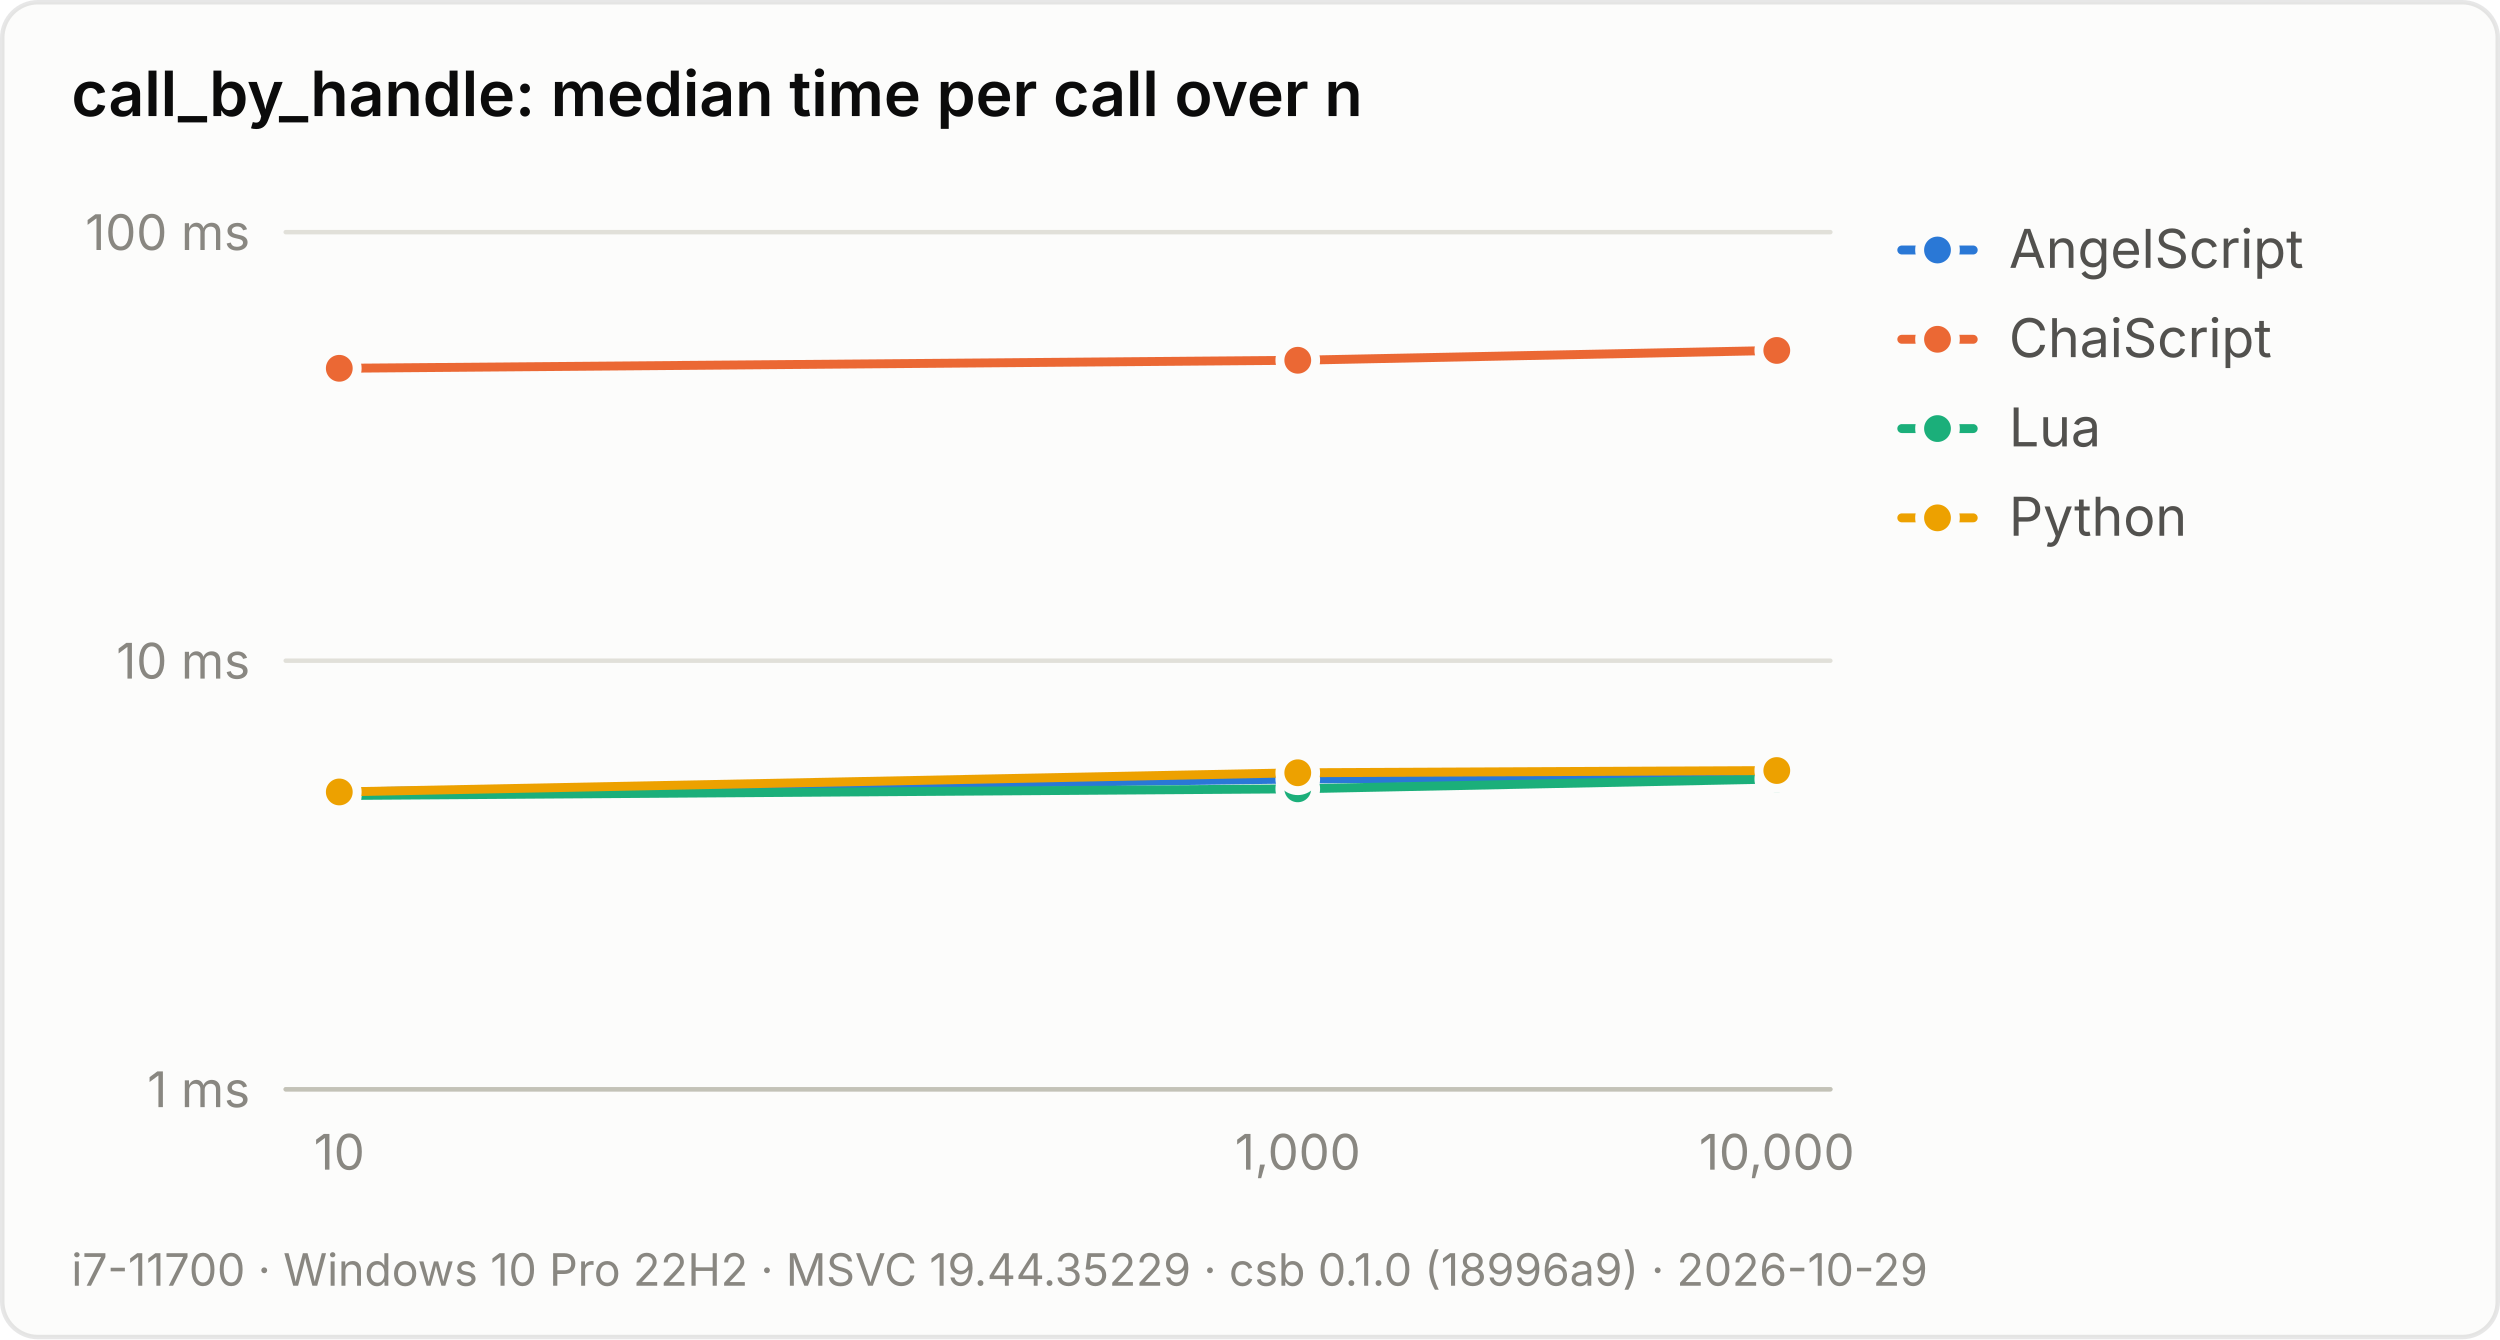
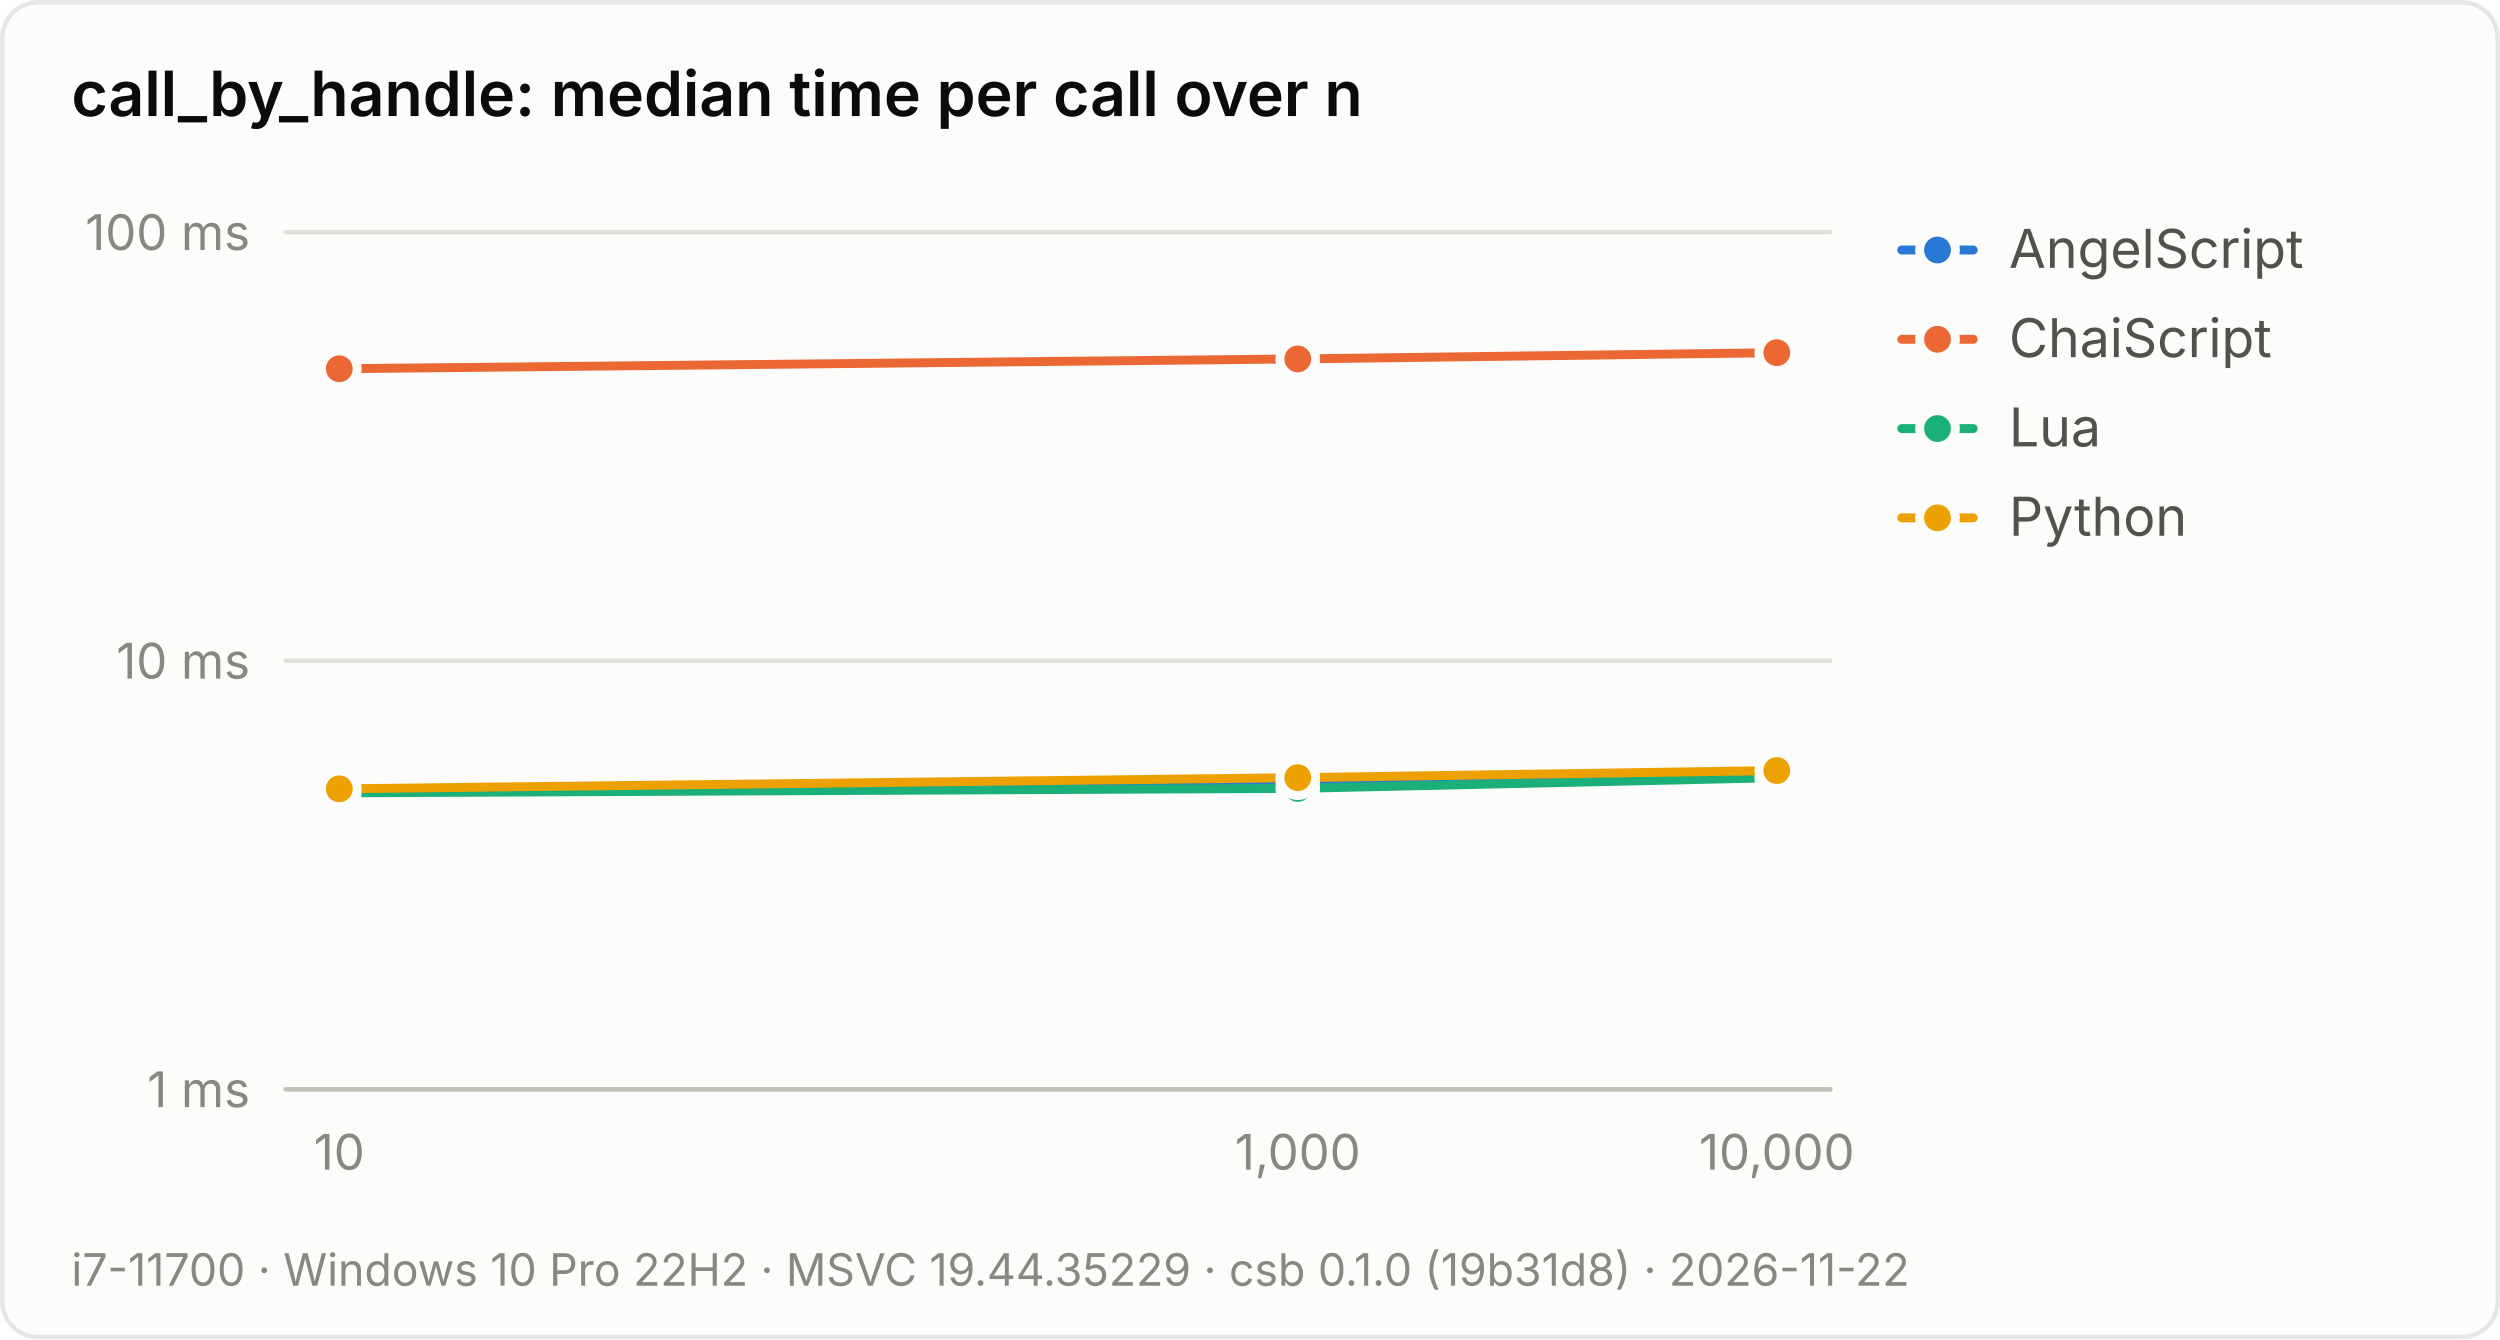
<svg xmlns="http://www.w3.org/2000/svg" width="560" height="300" viewBox="0 0 560 300" font-family="system-ui, -apple-system, &quot;Segoe UI&quot;, sans-serif" role="img">
  <rect x="0.5" y="0.5" width="559" height="299" rx="8" fill="#fcfcfb" stroke="rgba(11,11,11,0.10)" />
  <text x="16.0" y="26.0" font-size="14" fill="#0b0b0b" text-anchor="start" font-weight="600">call_by_handle: median time per call over n</text>
  <line x1="64.0" y1="244.0" x2="410.0" y2="244.0" stroke="#e1e0d9" stroke-width="1.0" stroke-linecap="round" />
  <text x="56.0" y="248.0" font-size="11" fill="#898781" text-anchor="end">1 ms</text>
  <line x1="64.0" y1="148.0" x2="410.0" y2="148.0" stroke="#e1e0d9" stroke-width="1.0" stroke-linecap="round" />
  <text x="56.0" y="152.0" font-size="11" fill="#898781" text-anchor="end">10 ms</text>
  <line x1="64.0" y1="52.0" x2="410.0" y2="52.0" stroke="#e1e0d9" stroke-width="1.0" stroke-linecap="round" />
  <text x="56.0" y="56.0" font-size="11" fill="#898781" text-anchor="end">100 ms</text>
  <line x1="64.0" y1="244.0" x2="410.0" y2="244.0" stroke="#c3c2b7" stroke-width="1.0" stroke-linecap="round" />
  <text x="76.0" y="262.0" font-size="11" fill="#898781" text-anchor="middle">10</text>
  <text x="290.7" y="262.0" font-size="11" fill="#898781" text-anchor="middle">1,000</text>
  <text x="398.0" y="262.0" font-size="11" fill="#898781" text-anchor="middle">10,000</text>
-   <polyline points="76.0,177.4 290.7,174.5 398.0,173.9" fill="none" stroke="#2a78d6" stroke-width="2.0" stroke-linejoin="round" stroke-linecap="round" />
-   <circle cx="76.0" cy="177.4" r="4.0" fill="#2a78d6" stroke="#fcfcfb" stroke-width="2" />
-   <circle cx="290.7" cy="174.5" r="4.0" fill="#2a78d6" stroke="#fcfcfb" stroke-width="2" />
-   <circle cx="398.0" cy="173.9" r="4.0" fill="#2a78d6" stroke="#fcfcfb" stroke-width="2" />
+   <polyline points="76.0,177.2 290.7,174.9 398.0,174.0" fill="none" stroke="#2a78d6" stroke-width="2.0" stroke-linejoin="round" stroke-linecap="round" />
+   <circle cx="76.0" cy="177.2" r="4.0" fill="#2a78d6" stroke="#fcfcfb" stroke-width="2" />
+   <circle cx="290.7" cy="174.9" r="4.0" fill="#2a78d6" stroke="#fcfcfb" stroke-width="2" />
+   <circle cx="398.0" cy="174.0" r="4.0" fill="#2a78d6" stroke="#fcfcfb" stroke-width="2" />
  <line x1="426.0" y1="56.0" x2="442.0" y2="56.0" stroke="#2a78d6" stroke-width="2" stroke-linecap="round" />
  <circle cx="434.0" cy="56.0" r="4.0" fill="#2a78d6" stroke="#fcfcfb" stroke-width="2" />
  <text x="450.0" y="60.0" font-size="12" fill="#52514e" text-anchor="start">AngelScript</text>
-   <polyline points="76.0,82.5 290.7,80.7 398.0,78.5" fill="none" stroke="#eb6834" stroke-width="2.0" stroke-linejoin="round" stroke-linecap="round" />
-   <circle cx="76.0" cy="82.5" r="4.0" fill="#eb6834" stroke="#fcfcfb" stroke-width="2" />
-   <circle cx="290.7" cy="80.7" r="4.0" fill="#eb6834" stroke="#fcfcfb" stroke-width="2" />
-   <circle cx="398.0" cy="78.5" r="4.0" fill="#eb6834" stroke="#fcfcfb" stroke-width="2" />
+   <polyline points="76.0,82.6 290.7,80.4 398.0,79.0" fill="none" stroke="#eb6834" stroke-width="2.0" stroke-linejoin="round" stroke-linecap="round" />
+   <circle cx="76.0" cy="82.6" r="4.0" fill="#eb6834" stroke="#fcfcfb" stroke-width="2" />
+   <circle cx="290.7" cy="80.4" r="4.0" fill="#eb6834" stroke="#fcfcfb" stroke-width="2" />
+   <circle cx="398.0" cy="79.0" r="4.0" fill="#eb6834" stroke="#fcfcfb" stroke-width="2" />
  <line x1="426.0" y1="76.0" x2="442.0" y2="76.0" stroke="#eb6834" stroke-width="2" stroke-linecap="round" />
  <circle cx="434.0" cy="76.0" r="4.0" fill="#eb6834" stroke="#fcfcfb" stroke-width="2" />
  <text x="450.0" y="80.0" font-size="12" fill="#52514e" text-anchor="start">ChaiScript</text>
-   <polyline points="76.0,178.2 290.7,176.7 398.0,174.5" fill="none" stroke="#1baf7a" stroke-width="2.0" stroke-linejoin="round" stroke-linecap="round" />
-   <circle cx="76.0" cy="178.2" r="4.0" fill="#1baf7a" stroke="#fcfcfb" stroke-width="2" />
-   <circle cx="290.7" cy="176.7" r="4.0" fill="#1baf7a" stroke="#fcfcfb" stroke-width="2" />
-   <circle cx="398.0" cy="174.5" r="4.0" fill="#1baf7a" stroke="#fcfcfb" stroke-width="2" />
+   <polyline points="76.0,177.6 290.7,176.6 398.0,174.2" fill="none" stroke="#1baf7a" stroke-width="2.0" stroke-linejoin="round" stroke-linecap="round" />
+   <circle cx="76.0" cy="177.6" r="4.0" fill="#1baf7a" stroke="#fcfcfb" stroke-width="2" />
+   <circle cx="290.7" cy="176.6" r="4.0" fill="#1baf7a" stroke="#fcfcfb" stroke-width="2" />
+   <circle cx="398.0" cy="174.2" r="4.0" fill="#1baf7a" stroke="#fcfcfb" stroke-width="2" />
  <line x1="426.0" y1="96.0" x2="442.0" y2="96.0" stroke="#1baf7a" stroke-width="2" stroke-linecap="round" />
  <circle cx="434.0" cy="96.0" r="4.0" fill="#1baf7a" stroke="#fcfcfb" stroke-width="2" />
  <text x="450.0" y="100.0" font-size="12" fill="#52514e" text-anchor="start">Lua</text>
-   <polyline points="76.0,177.4 290.7,173.1 398.0,172.6" fill="none" stroke="#eda100" stroke-width="2.0" stroke-linejoin="round" stroke-linecap="round" />
-   <circle cx="76.0" cy="177.4" r="4.0" fill="#eda100" stroke="#fcfcfb" stroke-width="2" />
-   <circle cx="290.7" cy="173.1" r="4.0" fill="#eda100" stroke="#fcfcfb" stroke-width="2" />
+   <polyline points="76.0,176.7 290.7,174.2 398.0,172.6" fill="none" stroke="#eda100" stroke-width="2.0" stroke-linejoin="round" stroke-linecap="round" />
+   <circle cx="76.0" cy="176.7" r="4.0" fill="#eda100" stroke="#fcfcfb" stroke-width="2" />
+   <circle cx="290.7" cy="174.2" r="4.0" fill="#eda100" stroke="#fcfcfb" stroke-width="2" />
  <circle cx="398.0" cy="172.6" r="4.0" fill="#eda100" stroke="#fcfcfb" stroke-width="2" />
  <line x1="426.0" y1="116.0" x2="442.0" y2="116.0" stroke="#eda100" stroke-width="2" stroke-linecap="round" />
  <circle cx="434.0" cy="116.0" r="4.0" fill="#eda100" stroke="#fcfcfb" stroke-width="2" />
  <text x="450.0" y="120.0" font-size="12" fill="#52514e" text-anchor="start">Python</text>
-   <text x="16.0" y="288.0" font-size="10" fill="#898781" text-anchor="start">i7-11700 · Windows 10 Pro 22H2 · MSVC 19.44.35229 · csb 0.1.0 (18996a9) · 2026-10-29</text>
+   <text x="16.0" y="288.0" font-size="10" fill="#898781" text-anchor="start">i7-11700 · Windows 10 Pro 22H2 · MSVC 19.44.35229 · csb 0.1.0 (19b31d8) · 2026-11-22</text>
</svg>
